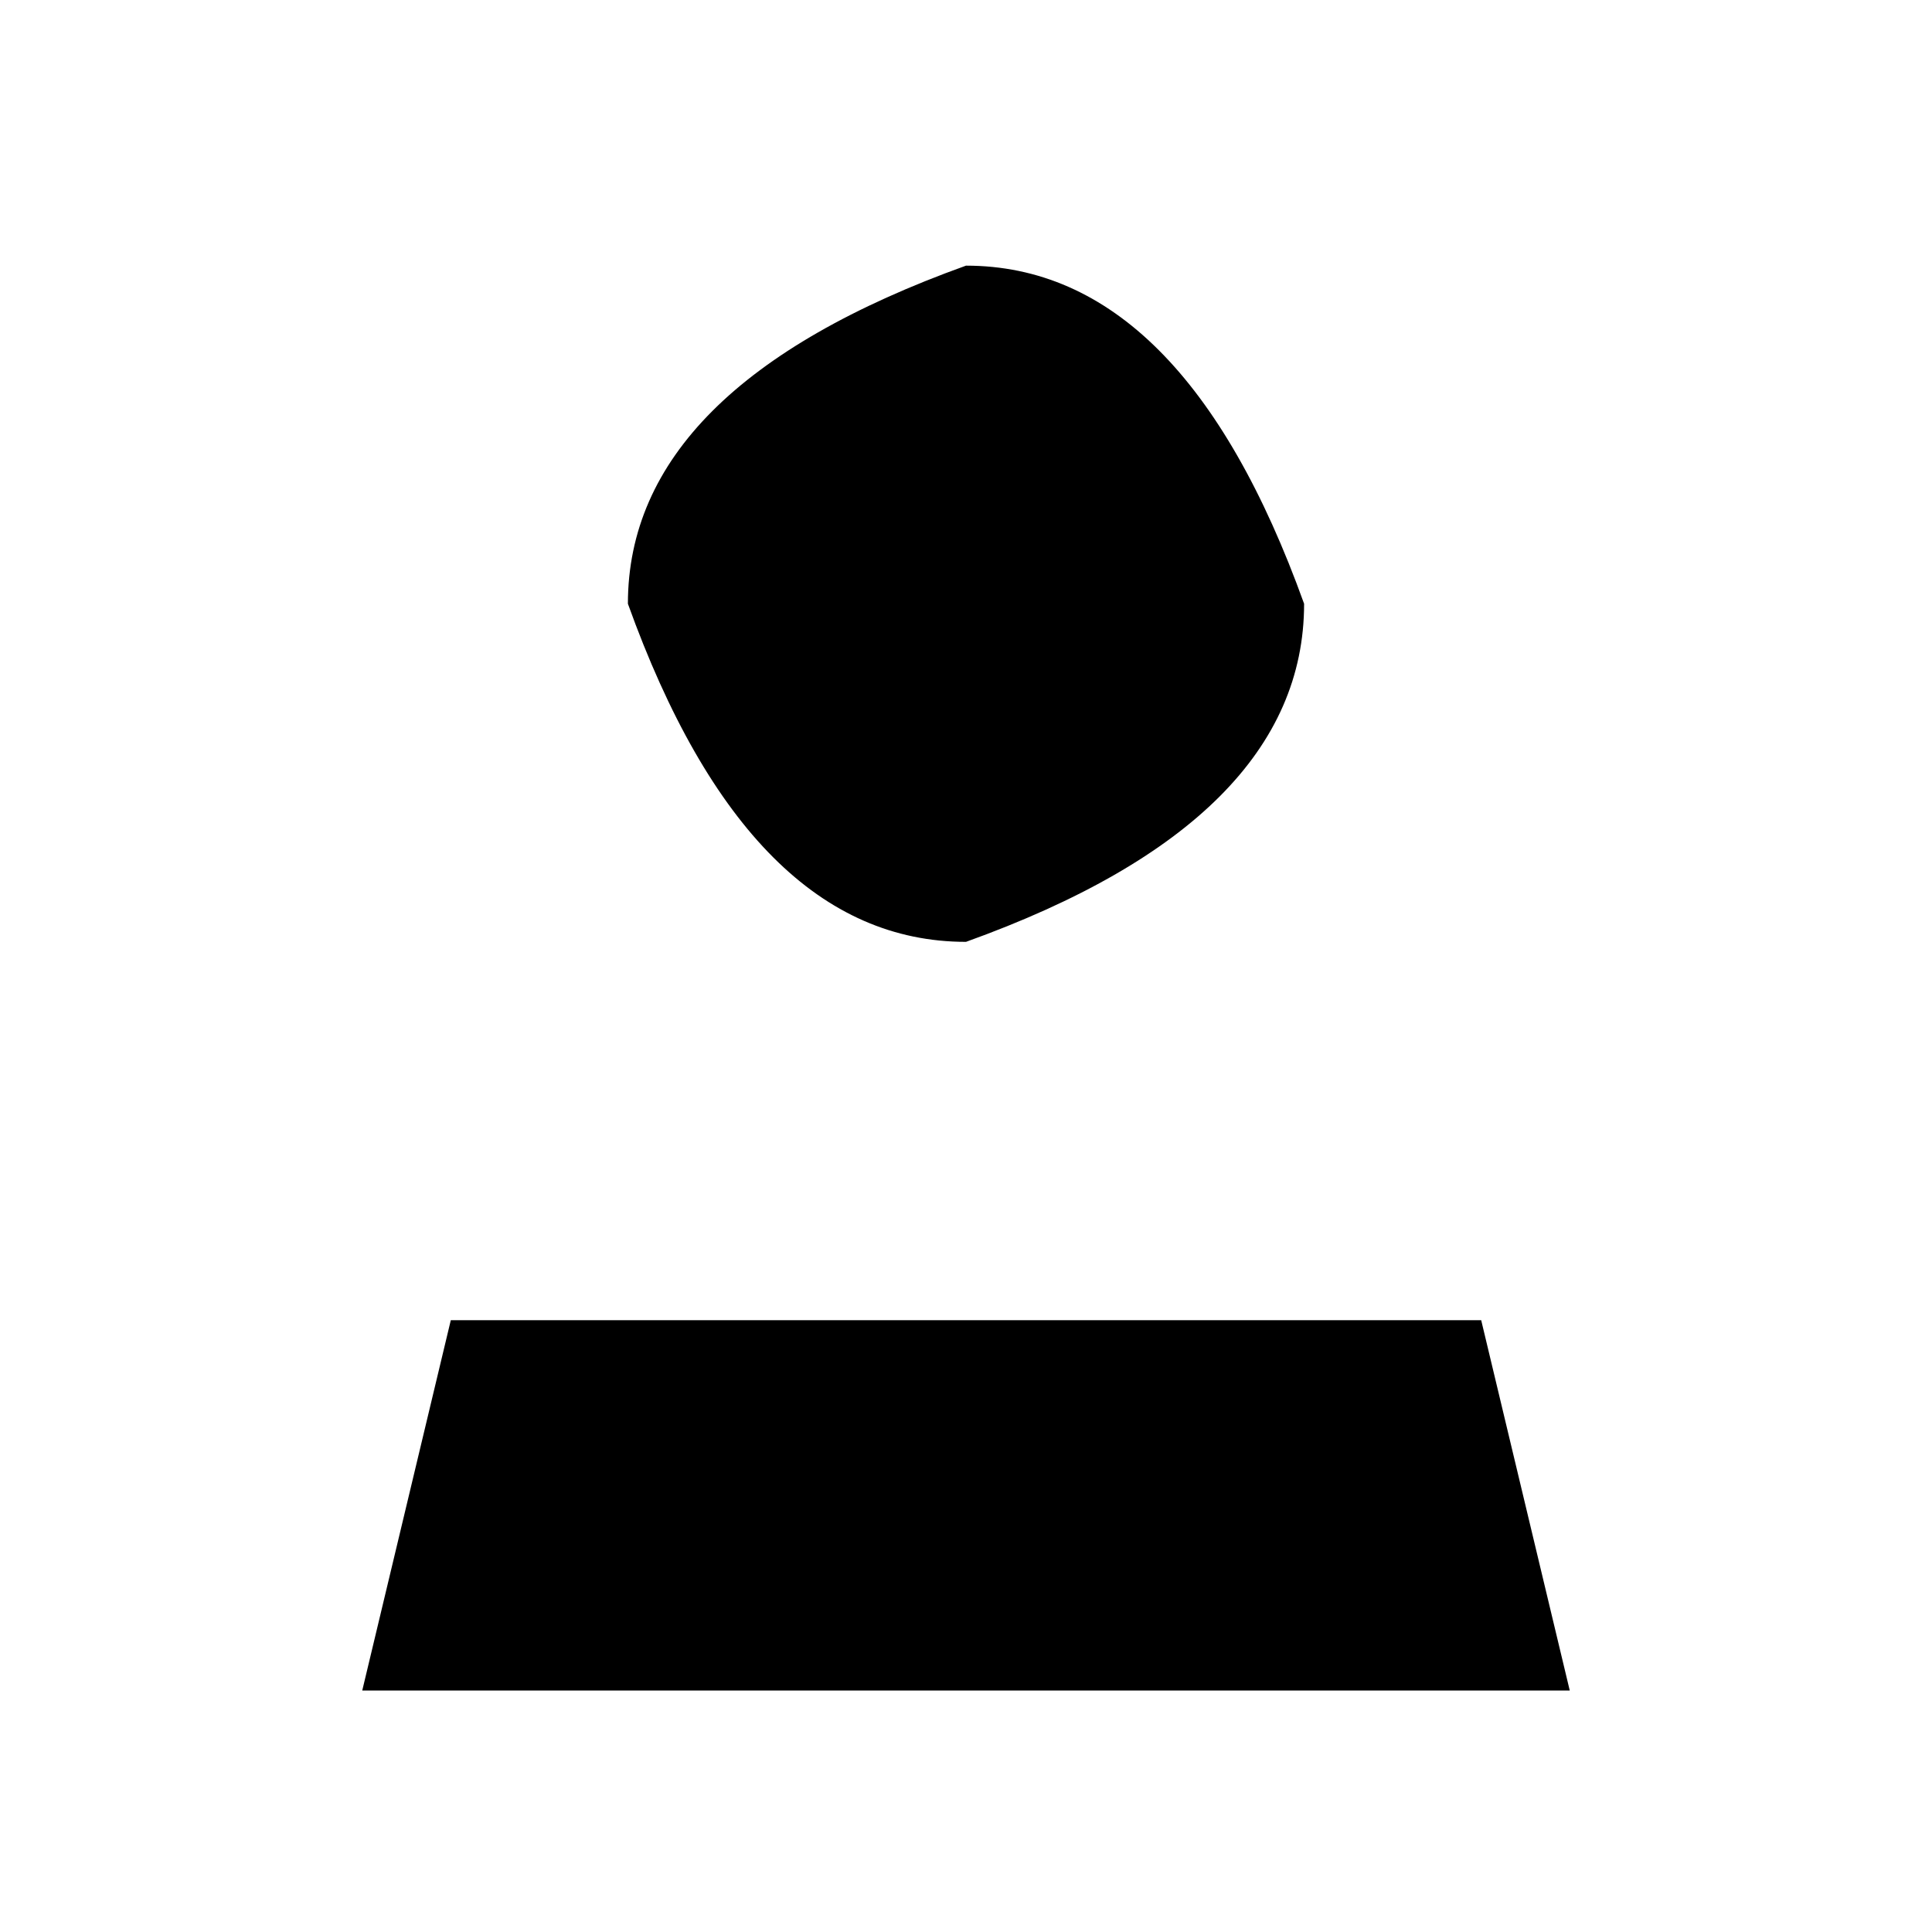
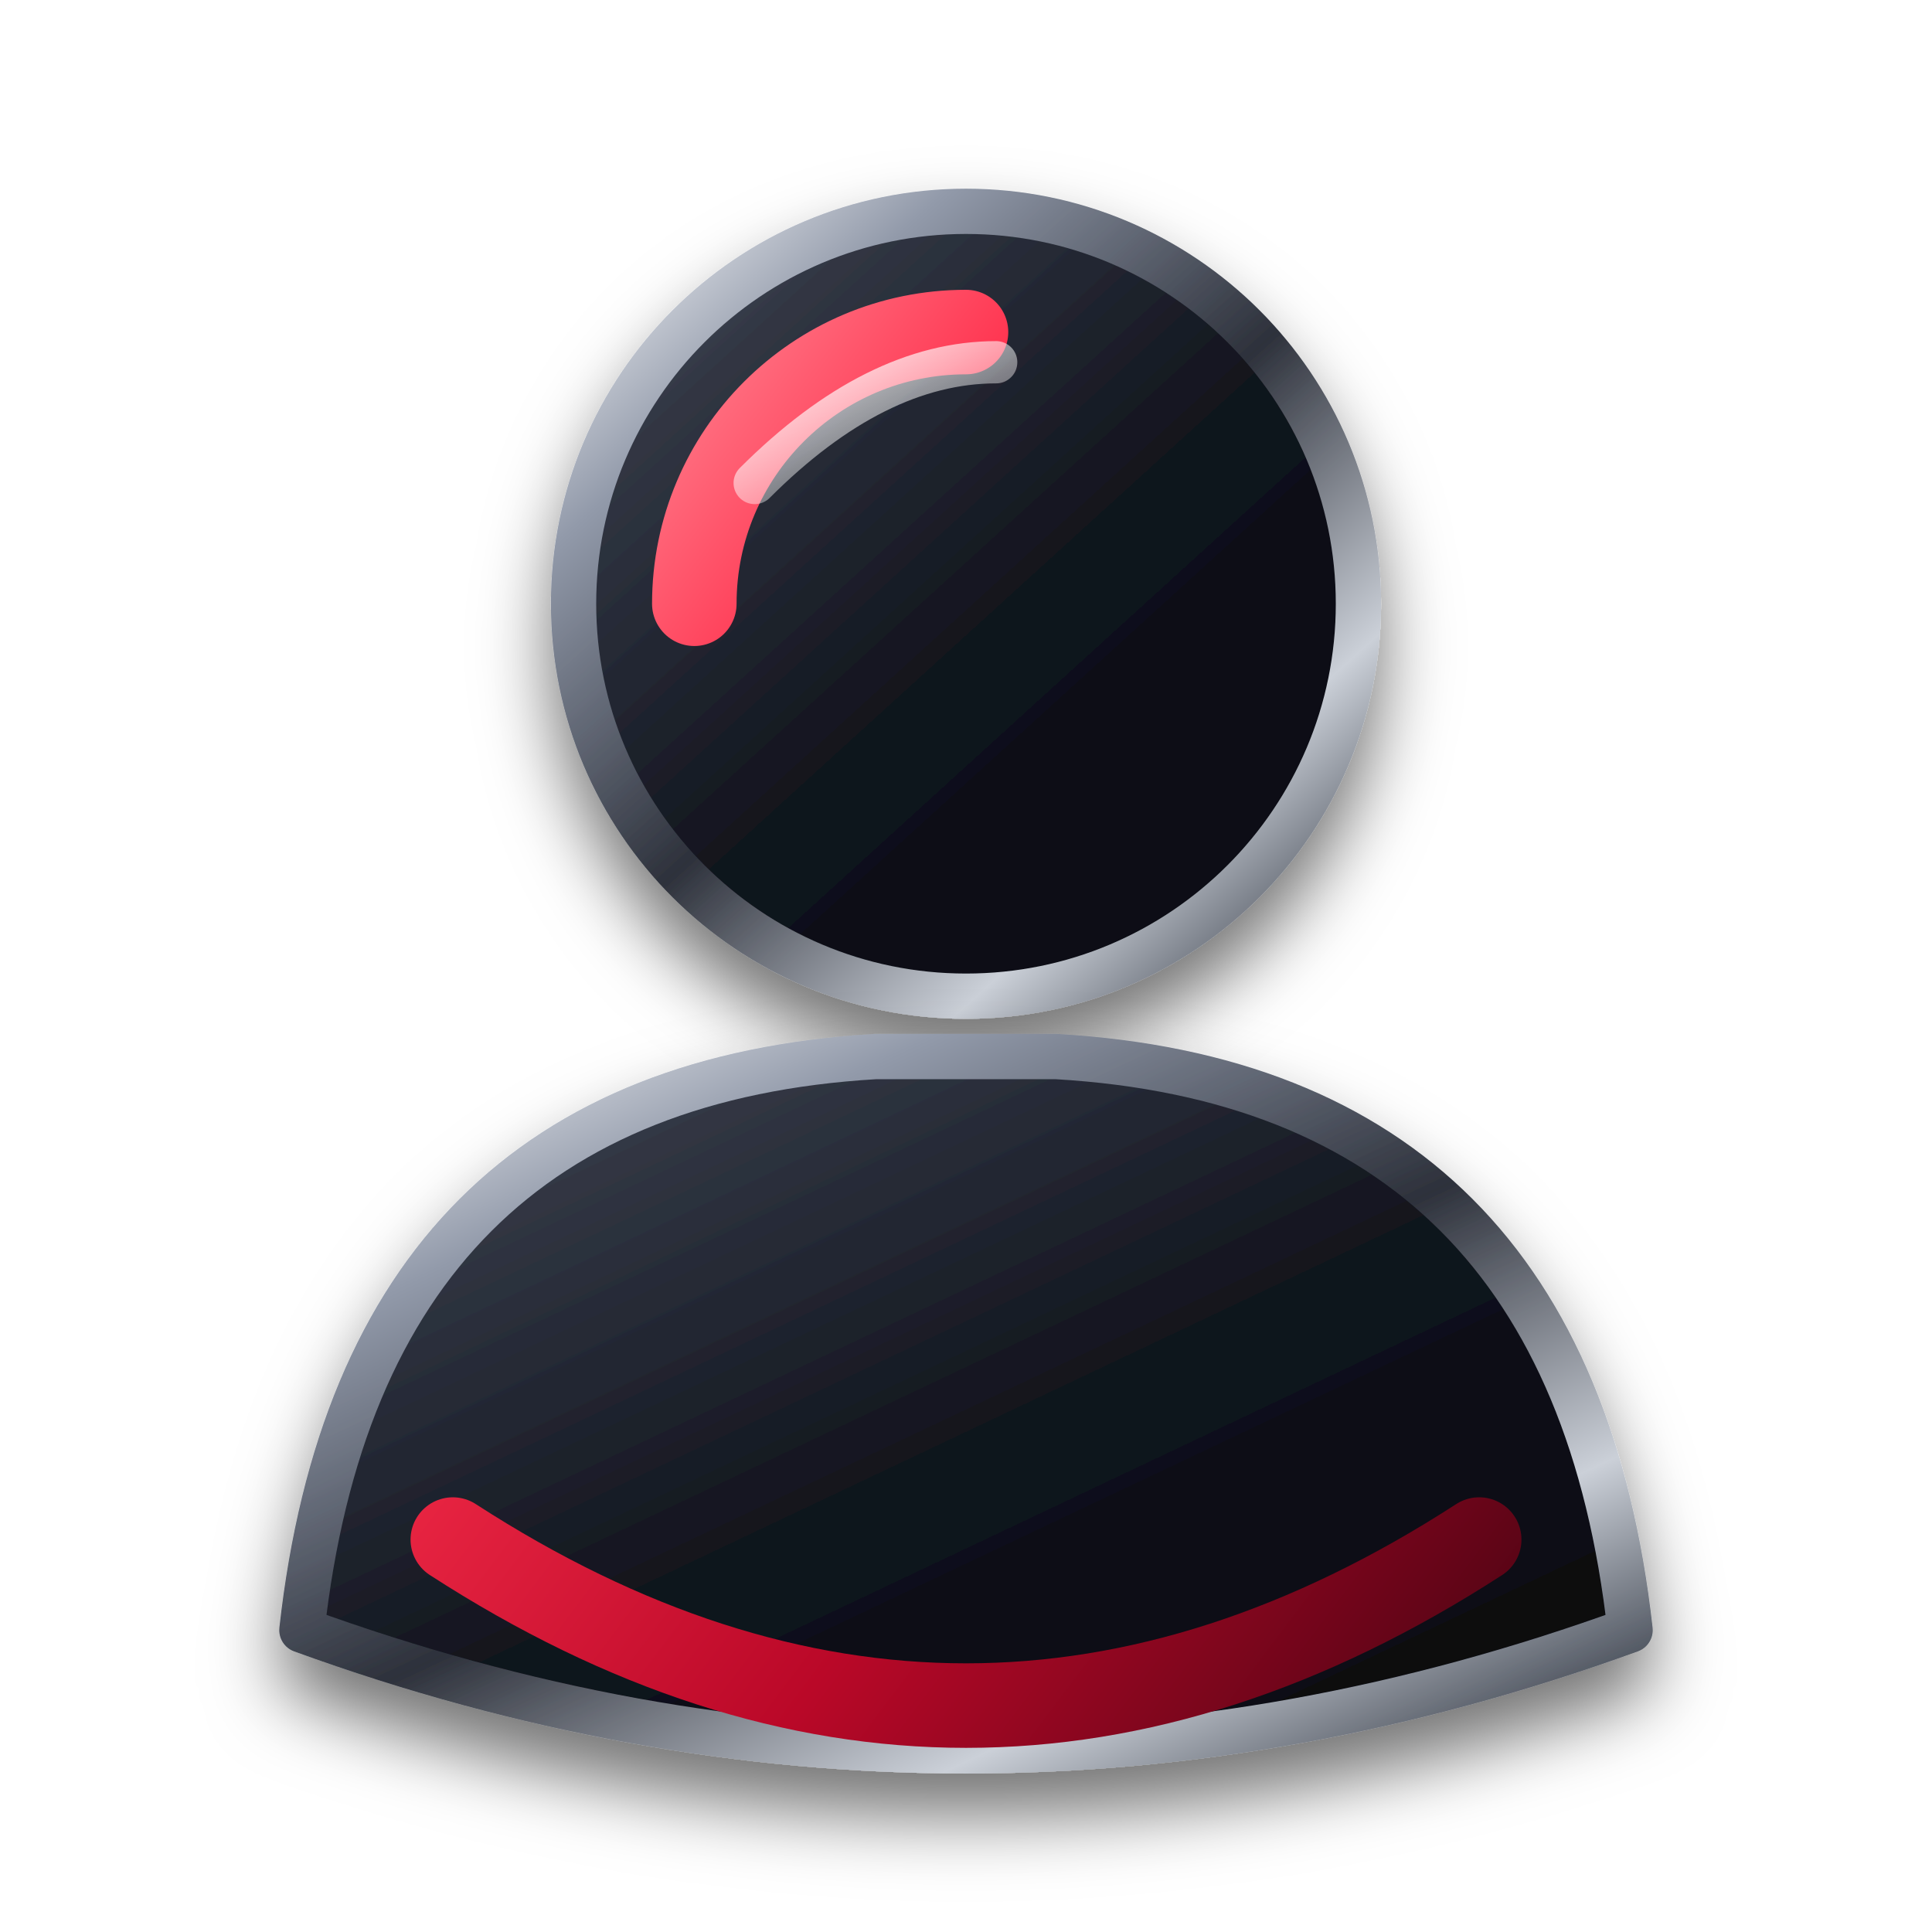
- <svg xmlns="http://www.w3.org/2000/svg" viewBox="0 0 24 24" width="24" height="24">
-   <path fill="currentColor" fill-rule="nonzero" d="M12.00 3.30 Q14.69 3.30 16.20 7.50 Q16.20 10.19 12.00 11.70 Q9.31 11.70 7.80 7.50 Q7.80 4.81 12.00 3.30 Z M19.50 21.00 L4.50 21.00 L5.60 16.40 L18.40 16.40 L19.50 21.00 Z" />
+ <svg xmlns="http://www.w3.org/2000/svg" viewBox="0 0 64 64" width="64" height="64" role="img" aria-labelledby="t-person d-person">
+   <defs>
+     <linearGradient id="graphite" x1="0" y1="0" x2=".91" y2="1">
+       <stop stop-color="#646a77" />
+       <stop offset=".19" stop-color="#323744" />
+       <stop offset=".55" stop-color="#11141d" />
+       <stop offset="1" stop-color="#06070d" />
+     </linearGradient>
+     <linearGradient id="steel" x1="0" y1="0" x2=".9" y2="1">
+       <stop stop-color="#fcfdff" />
+       <stop offset=".22" stop-color="#929aaa" />
+       <stop offset=".53" stop-color="#2d313b" />
+       <stop offset=".81" stop-color="#cbd0d8" />
+       <stop offset="1" stop-color="#404651" />
+     </linearGradient>
+     <linearGradient id="red" x1="0" y1="0" x2="1" y2="1">
+       <stop stop-color="#ffb2b8" />
+       <stop offset=".28" stop-color="#ff324e" />
+       <stop offset=".67" stop-color="#ba0828" />
+       <stop offset="1" stop-color="#500414" />
+     </linearGradient>
+     <linearGradient id="shine" x1="0" y1="0" x2="1" y2="1">
+       <stop stop-color="#fff" stop-opacity=".9" />
+       <stop offset="1" stop-color="#fff" stop-opacity=".07" />
+     </linearGradient>
+     <filter id="shadow" x="-35%" y="-35%" width="170%" height="170%">
+       <feDropShadow dx="0" dy="1.4" stdDeviation="1.2" flood-color="#000005" flood-opacity=".55" />
+     </filter>
+   </defs>
+   <style>.body{fill:url(#graphite);stroke:url(#steel);stroke-width:1.5;stroke-linejoin:round;filter:url(#shadow)}.accent{fill:none;stroke:url(#red);stroke-width:2.8;stroke-linecap:round;stroke-linejoin:round}.glint{fill:none;stroke:url(#shine);stroke-width:1.4;stroke-linecap:round}</style>
+   <g stroke-linejoin="round" stroke-linecap="round">
+     <circle class="body" cx="32" cy="20" r="13" />
+     <path class="body" d="M10 54 Q12 36 29 35 H35 Q52 36 54 54 Q32 62 10 54 Z" />
+     <path class="accent" d="M15 51 Q32 62 49 51 M23 20 A9 9 0 0 1 32 11" />
+     <path class="glint" d="M25 16 Q29 12 33 12" />
+   </g>
</svg>
